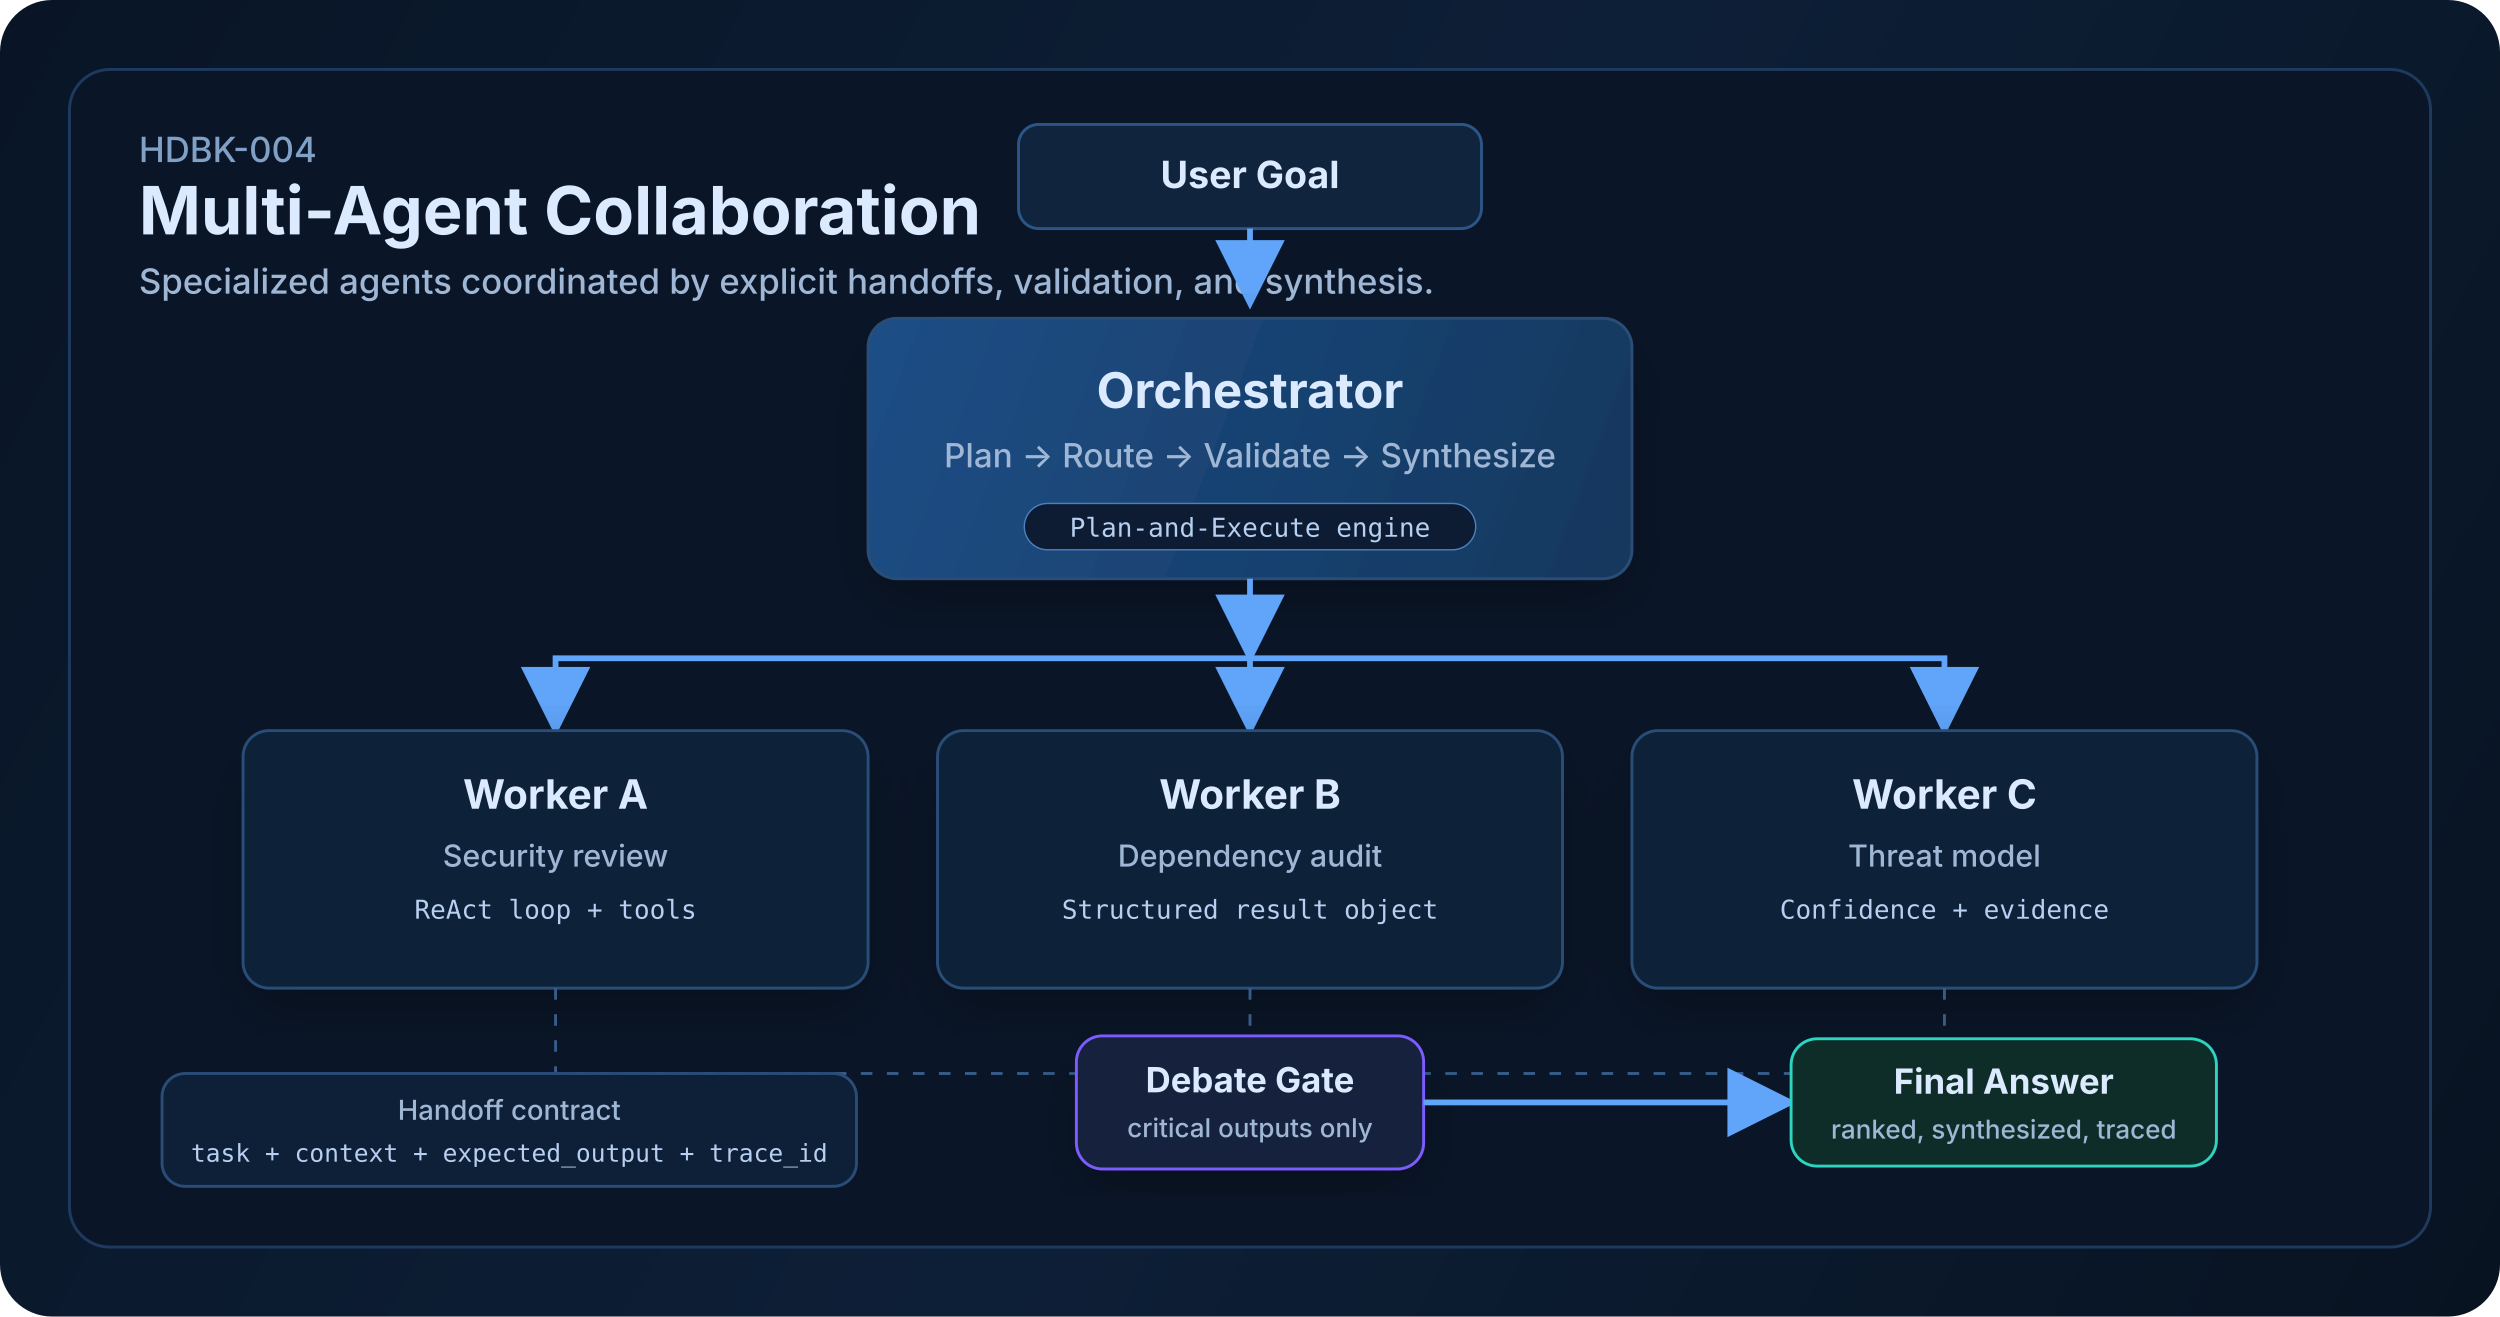
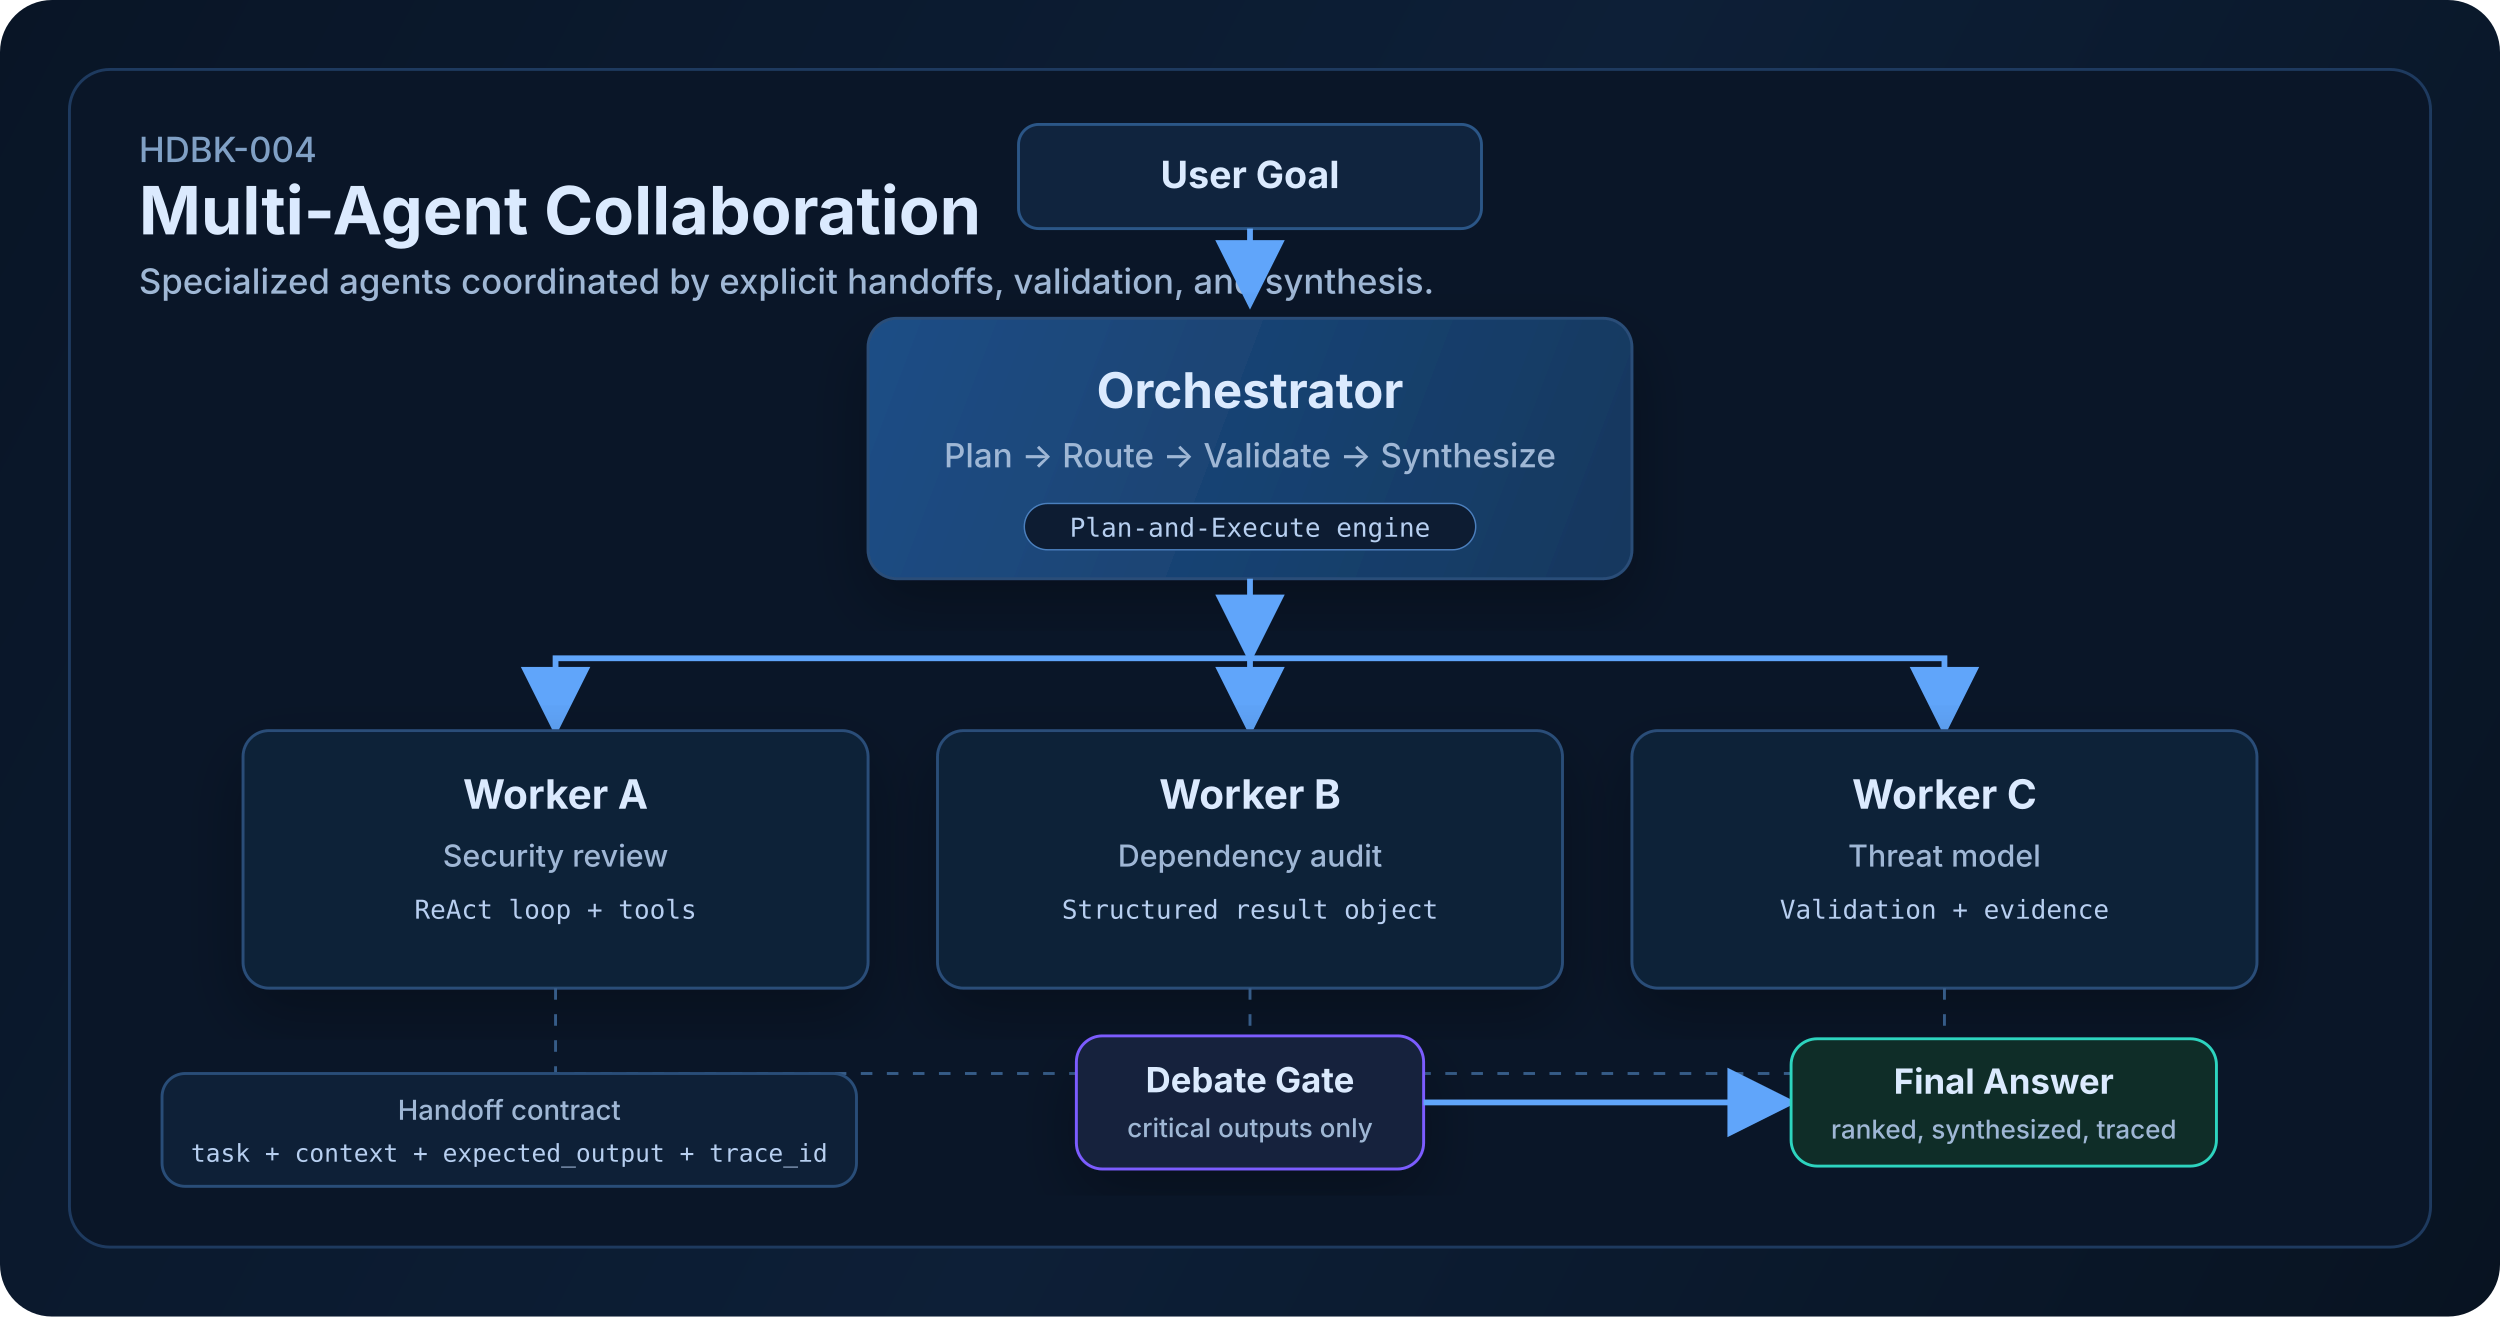
<svg xmlns="http://www.w3.org/2000/svg" width="1728" height="910" viewBox="0 0 1728 910" fill="none" role="img" aria-labelledby="title desc">
  <defs>
    <linearGradient id="bg" x1="0" y1="0" x2="1728" y2="910" gradientUnits="userSpaceOnUse">
      <stop stop-color="#091526" />
      <stop offset="0.52" stop-color="#0d1f37" />
      <stop offset="1" stop-color="#081321" />
    </linearGradient>
    <linearGradient id="orchestrator" x1="600" y1="145" x2="1128" y2="345" gradientUnits="userSpaceOnUse">
      <stop stop-color="#1c4f88" />
      <stop offset="1" stop-color="#17385f" />
    </linearGradient>
    <linearGradient id="worker" x1="0" y1="0" x2="0" y2="170" gradientUnits="userSpaceOnUse">
      <stop stop-color="#132b48" />
      <stop offset="1" stop-color="#0e2139" />
    </linearGradient>
    <filter id="shadow" x="-20%" y="-20%" width="140%" height="140%">
      <feDropShadow dx="0" dy="18" stdDeviation="22" flood-color="#000000" flood-opacity="0.28" />
    </filter>
    <marker id="arrow" markerWidth="16" markerHeight="16" refX="13" refY="8" orient="auto" markerUnits="strokeWidth">
      <path d="M2 2L14 8L2 14V2Z" fill="#60a5fa" />
    </marker>
    <style>
      .label { font-family: Inter, Arial, sans-serif; fill: #dbeafe; font-weight: 700; letter-spacing: 0; }
      .small { font-family: Inter, Arial, sans-serif; fill: #9fb7d5; font-weight: 500; letter-spacing: 0; }
      .tiny { font-family: Inter, Arial, sans-serif; fill: #80a0c5; font-weight: 500; letter-spacing: 0; }
      .code { font-family: ui-monospace, SFMono-Regular, Menlo, Monaco, Consolas, monospace; fill: #b7cff0; }
      .box { stroke: #294d78; stroke-width: 2; }
      .accent { stroke: #60a5fa; stroke-width: 4; marker-end: url(#arrow); }
      .thin { stroke: #365c88; stroke-width: 2; stroke-dasharray: 8 10; }
    </style>
  </defs>
  <rect width="1728" height="910" rx="36" fill="url(#bg)" />
  <rect x="48" y="48" width="1632" height="814" rx="28" fill="#0a1628" stroke="#1e3a5f" stroke-width="2" />
  <text x="96" y="112" class="tiny" font-size="24">HDBK-004</text>
  <text x="96" y="162" class="label" font-size="46">Multi-Agent Collaboration</text>
  <text x="96" y="203" class="small" font-size="24">Specialized agents coordinated by explicit handoffs, validation, and synthesis.</text>
  <rect x="704" y="86" width="320" height="72" rx="14" fill="#10243e" stroke="#2b5687" stroke-width="2" />
  <text x="864" y="130" text-anchor="middle" class="label" font-size="26">User Goal</text>
  <path d="M864 158V210" class="accent" />
  <g filter="url(#shadow)">
    <rect x="600" y="220" width="528" height="180" rx="20" fill="url(#orchestrator)" class="box" />
    <text x="864" y="282" text-anchor="middle" class="label" font-size="34">Orchestrator</text>
    <text x="864" y="323" text-anchor="middle" class="small" font-size="23">Plan -&gt; Route -&gt; Validate -&gt; Synthesize</text>
    <rect x="708" y="348" width="312" height="32" rx="16" fill="#0b1c32" stroke="#4b7fbd" stroke-width="1" />
    <text x="864" y="371" text-anchor="middle" class="code" font-size="18">Plan-and-Execute engine</text>
  </g>
  <path d="M864 400V455" class="accent" />
  <path d="M864 455H384V505" class="accent" />
  <path d="M864 455V505" class="accent" />
  <path d="M864 455H1344V505" class="accent" />
  <g filter="url(#shadow)">
    <rect x="168" y="505" width="432" height="178" rx="18" fill="url(#worker)" class="box" />
    <text x="384" y="559" text-anchor="middle" class="label" font-size="28">Worker A</text>
    <text x="384" y="599" text-anchor="middle" class="small" font-size="21">Security review</text>
    <text x="384" y="635" text-anchor="middle" class="code" font-size="18">ReAct loop + tools</text>
  </g>
  <g filter="url(#shadow)">
    <rect x="648" y="505" width="432" height="178" rx="18" fill="url(#worker)" class="box" />
    <text x="864" y="559" text-anchor="middle" class="label" font-size="28">Worker B</text>
    <text x="864" y="599" text-anchor="middle" class="small" font-size="21">Dependency audit</text>
    <text x="864" y="635" text-anchor="middle" class="code" font-size="18">Structured result object</text>
  </g>
  <g filter="url(#shadow)">
    <rect x="1128" y="505" width="432" height="178" rx="18" fill="url(#worker)" class="box" />
    <text x="1344" y="559" text-anchor="middle" class="label" font-size="28">Worker C</text>
    <text x="1344" y="599" text-anchor="middle" class="small" font-size="21">Threat model</text>
-     <text x="1344" y="635" text-anchor="middle" class="code" font-size="18">Confidence + evidence</text>
+     <text x="1344" y="635" text-anchor="middle" class="code" font-size="18">Validation + evidence</text>
  </g>
  <path d="M384 683V742H744" class="thin" />
  <path d="M864 683V742" class="thin" />
  <path d="M1344 683V742H984" class="thin" />
  <g filter="url(#shadow)">
    <rect x="744" y="716" width="240" height="92" rx="18" fill="#15233c" stroke="#7c5cff" stroke-width="2" />
    <text x="864" y="755" text-anchor="middle" class="label" font-size="24">Debate Gate</text>
    <text x="864" y="786" text-anchor="middle" class="small" font-size="18">critical outputs only</text>
  </g>
  <path d="M984 762H1238" class="accent" />
  <rect x="1238" y="718" width="294" height="88" rx="18" fill="#0f2d28" stroke="#2dd4bf" stroke-width="2" />
  <text x="1385" y="756" text-anchor="middle" class="label" font-size="24">Final Answer</text>
  <text x="1385" y="787" text-anchor="middle" class="small" font-size="18">ranked, synthesized, traced</text>
  <rect x="112" y="742" width="480" height="78" rx="16" fill="#0e2037" stroke="#294d78" stroke-width="2" />
  <text x="352" y="774" text-anchor="middle" class="small" font-size="19">Handoff contract</text>
  <text x="352" y="803" text-anchor="middle" class="code" font-size="17">task + context + expected_output + trace_id</text>
</svg>
